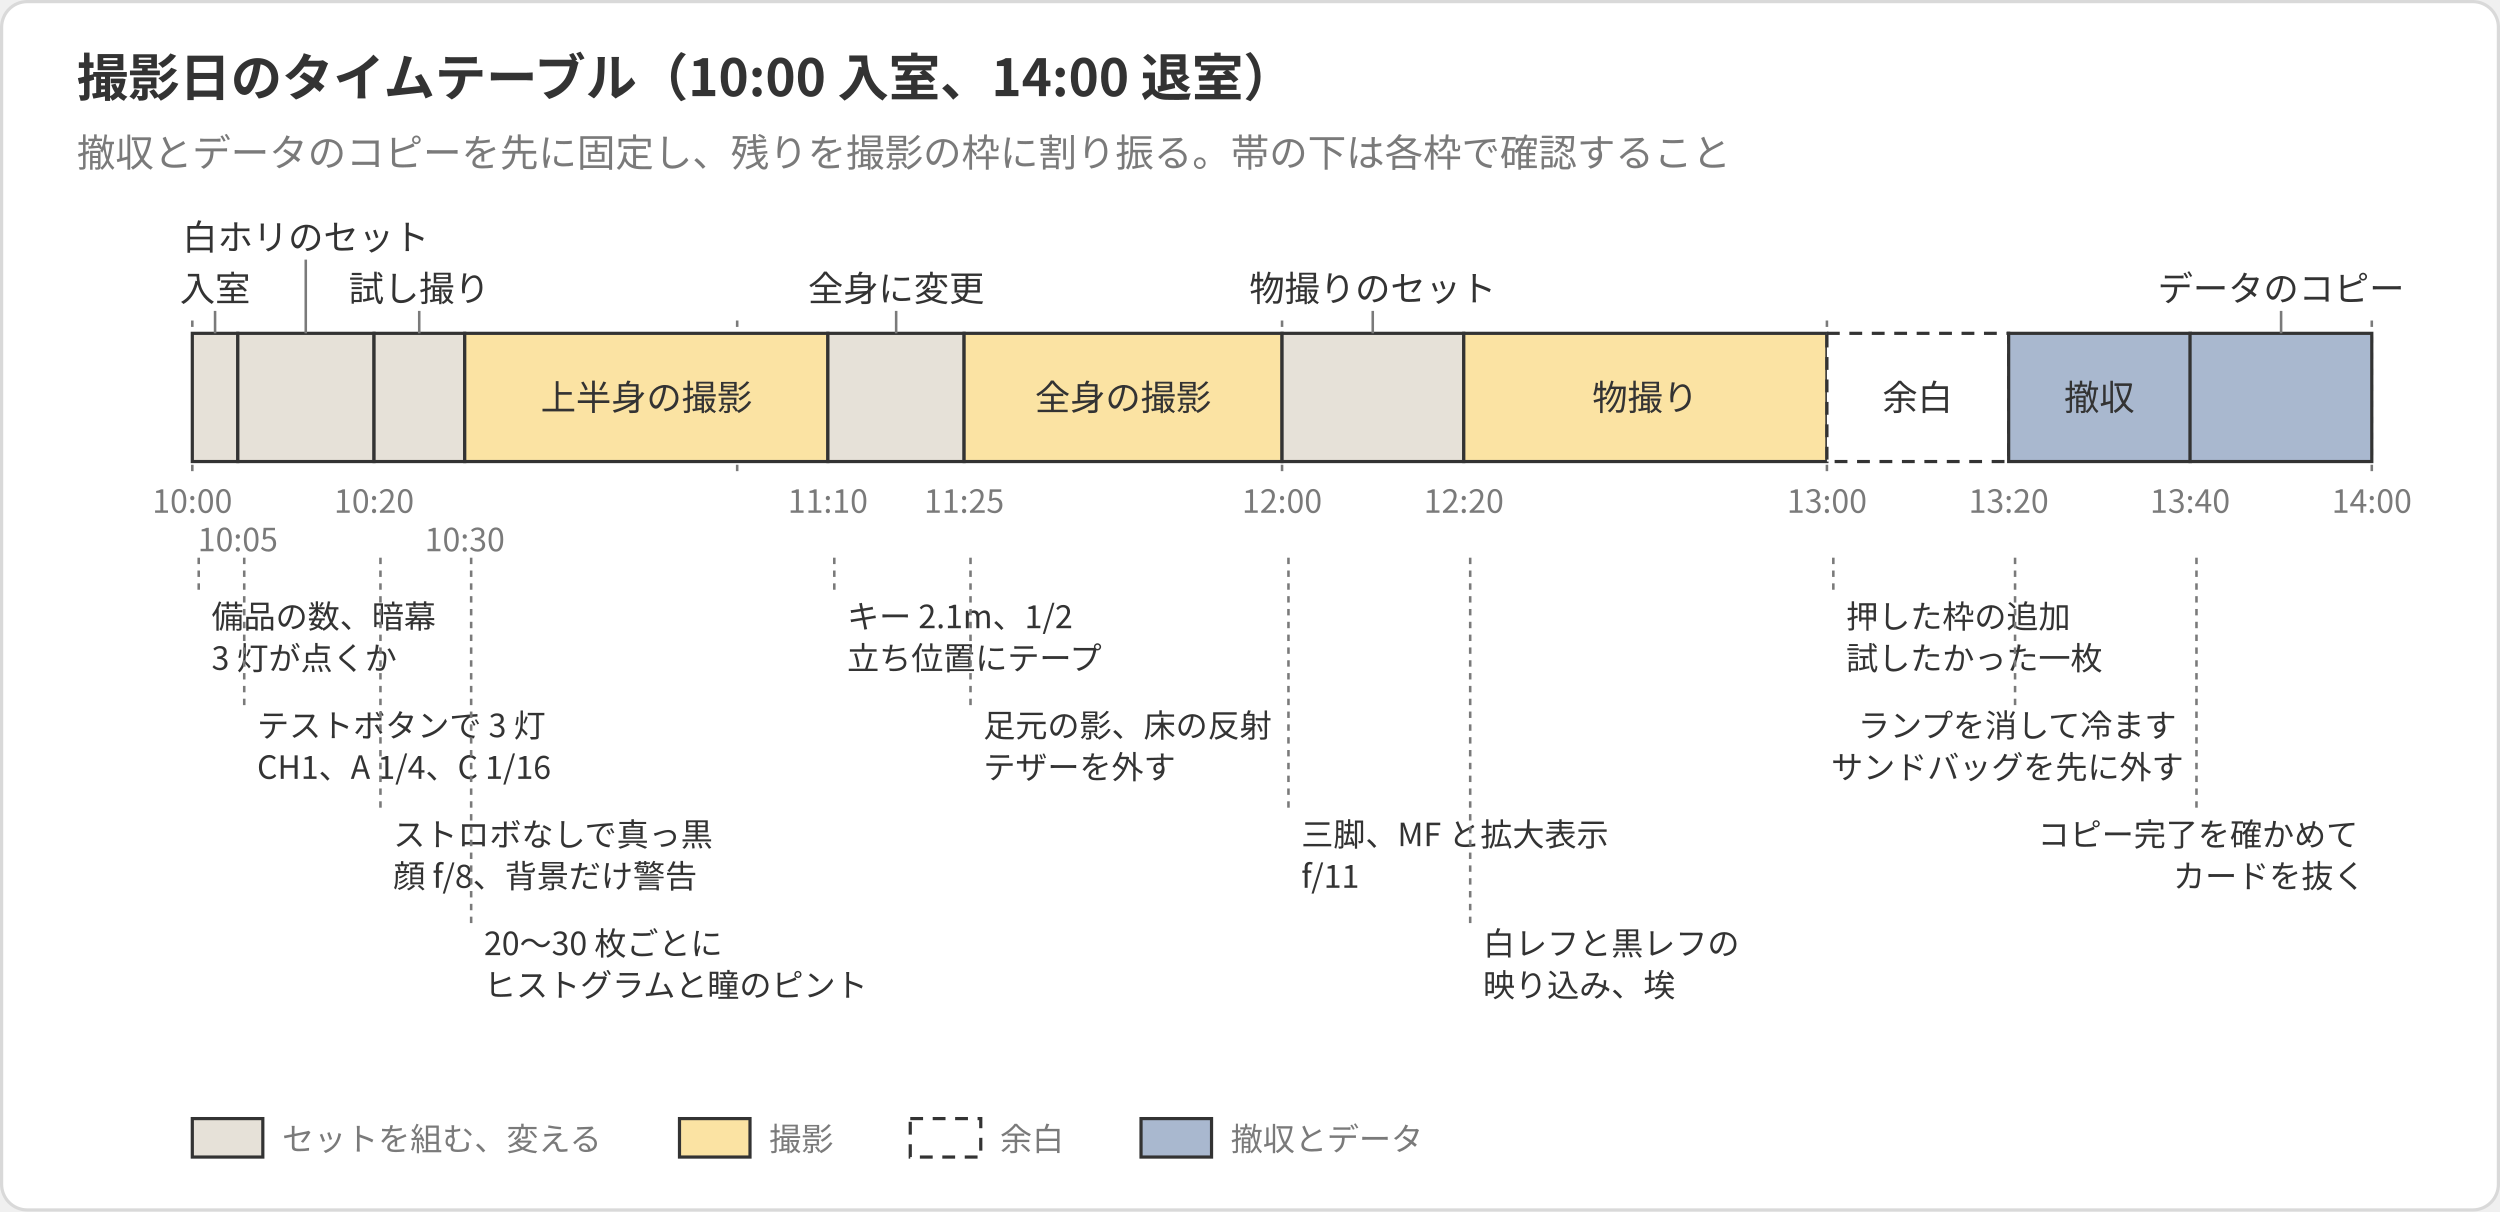
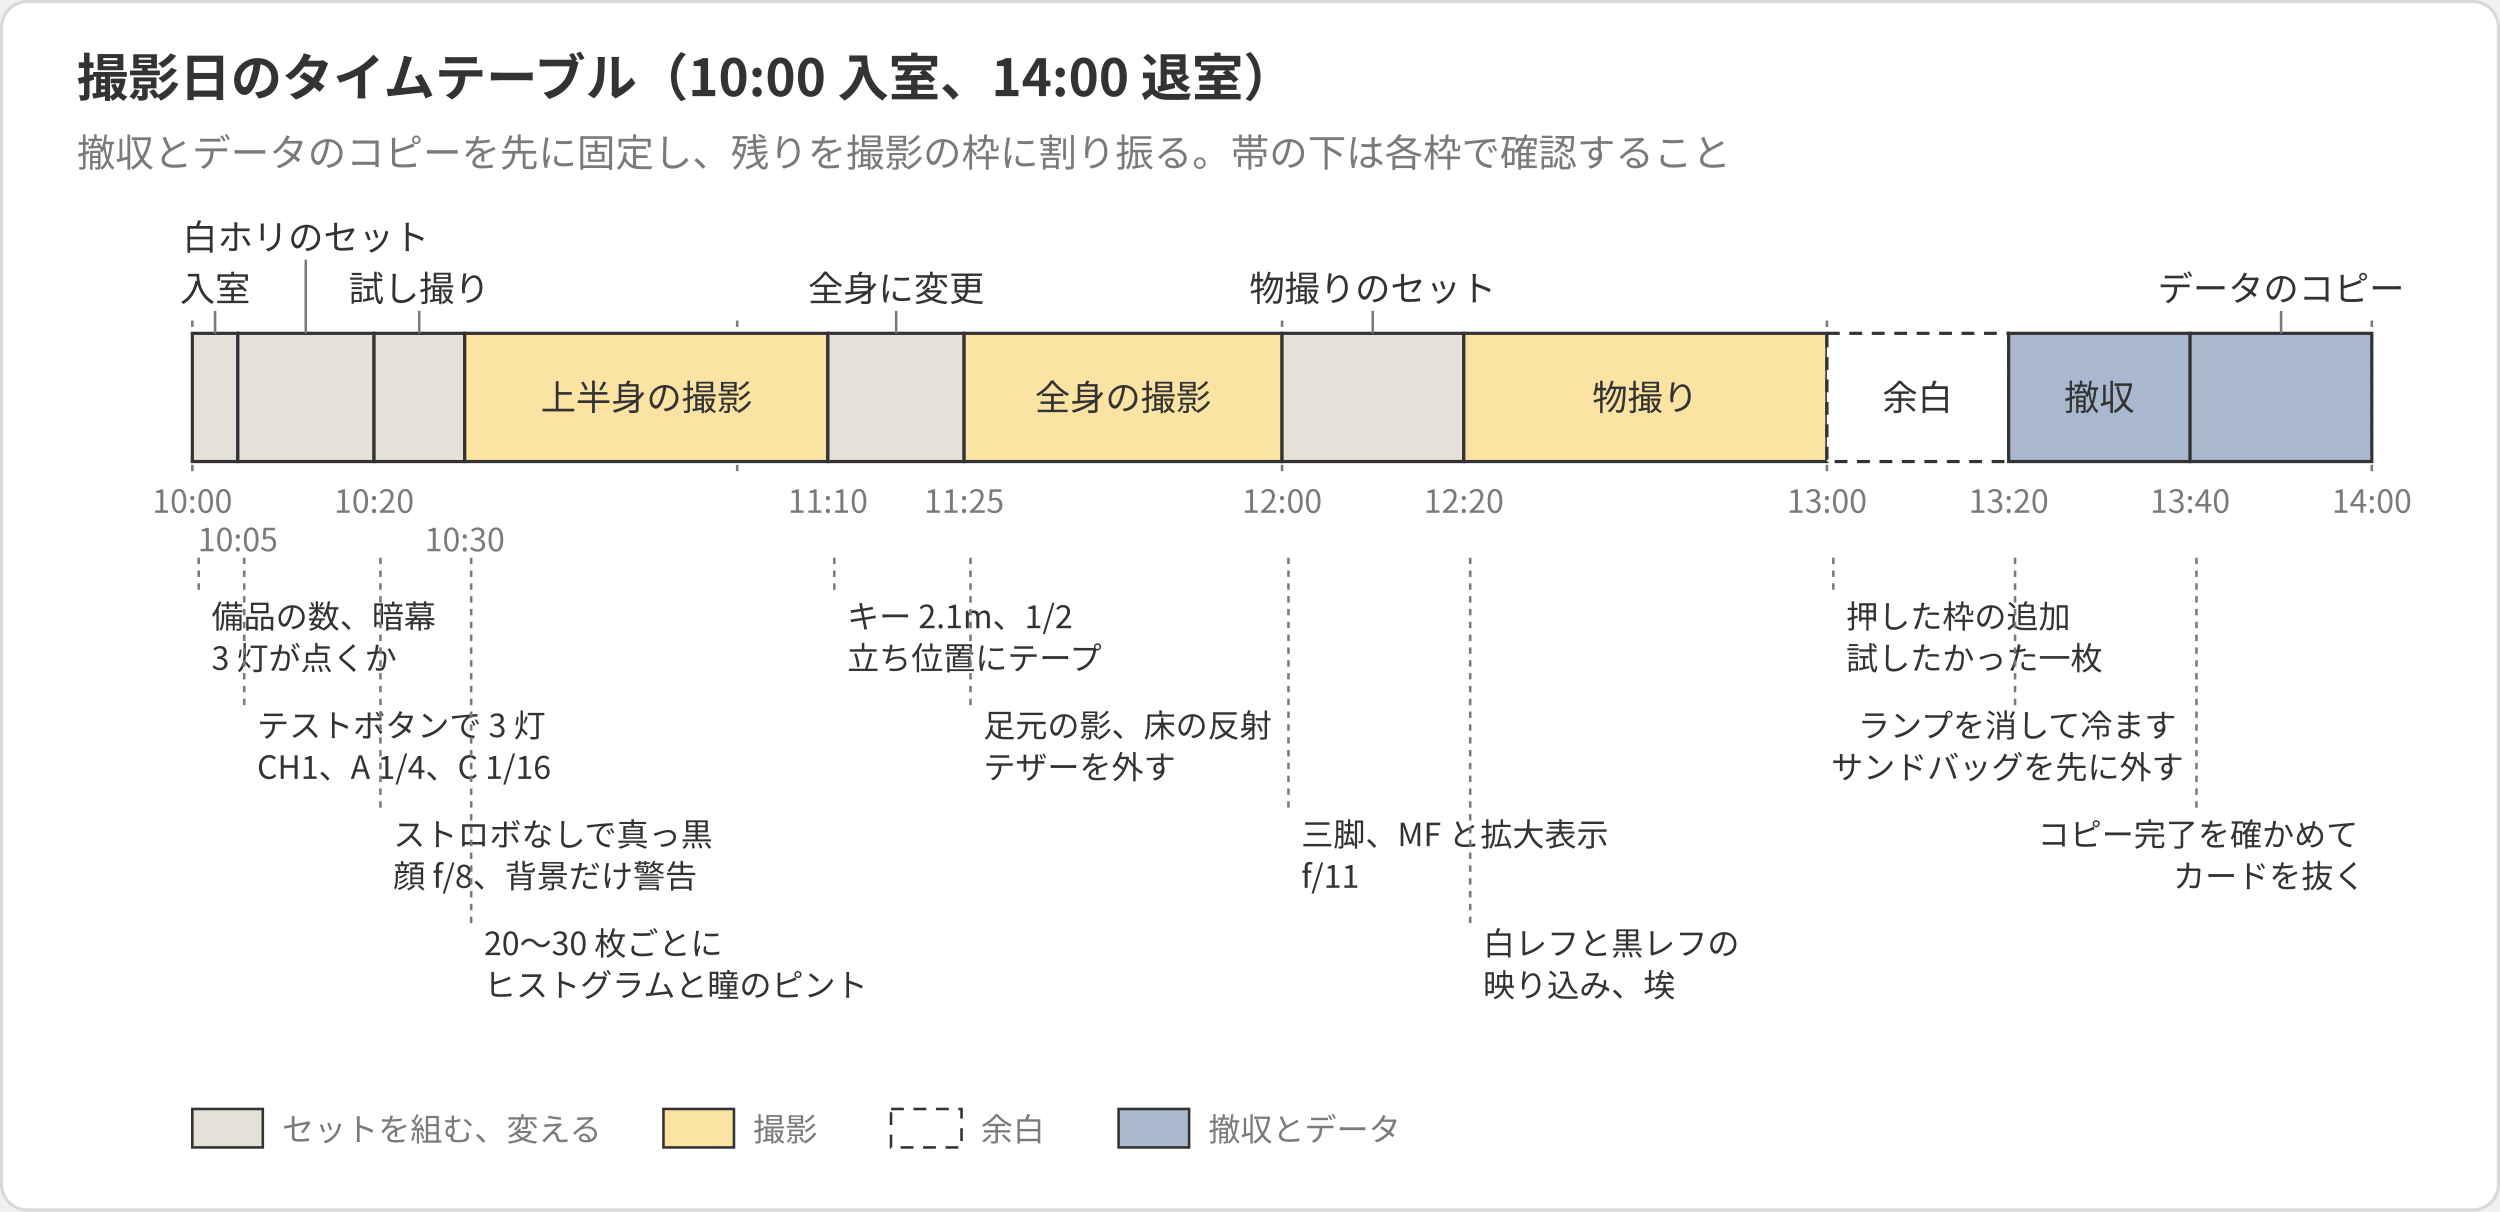
<svg xmlns="http://www.w3.org/2000/svg" viewBox="0 0 780 378" width="780" height="378" role="img" aria-label="撮影日のタイムテーブル（10:00 入室、14:00 退室）">
  <defs>
-     <marker id="arrow" viewBox="0 0 10 10" refX="9" refY="5" markerWidth="8" markerHeight="8" orient="auto-start-reverse">
-       <path d="M0,0 L10,5 L0,10 Z" fill="#333333" />
-     </marker>
-     <marker id="arrow-muted" viewBox="0 0 10 10" refX="9" refY="5" markerWidth="8" markerHeight="8" orient="auto-start-reverse">
-       <path d="M0,0 L10,5 L0,10 Z" fill="#7a7a7a" />
-     </marker>
-     <marker id="arrow-blue" viewBox="0 0 10 10" refX="9" refY="5" markerWidth="8" markerHeight="8" orient="auto-start-reverse">
-       <path d="M0,0 L10,5 L0,10 Z" fill="#2f6db5" />
-     </marker>
+     <filter id="blur" x="-30%" y="-30%" width="160%" height="160%">
+       <feGaussianBlur stdDeviation="4" />
+     </filter>
  </defs>
  <rect x="0.5" y="0.5" width="779" height="377" rx="8" fill="#ffffff" stroke="#d9d9d9" />
  <text x="24.0" y="30.0" font-family="'Noto Sans JP','Noto Sans CJK JP','Hiragino Sans','Yu Gothic','Meiryo',sans-serif" font-size="16" text-anchor="start" fill="#333333" font-weight="bold">
    <tspan x="24.0" dy="0">撮影日のタイムテーブル（10:00 入室、14:00 退室）</tspan>
  </text>
  <text x="24.0" y="52.0" font-family="'Noto Sans JP','Noto Sans CJK JP','Hiragino Sans','Yu Gothic','Meiryo',sans-serif" font-size="12" text-anchor="start" fill="#7a7a7a" font-weight="normal">
    <tspan x="24.0" dy="0">撤収とデータのコピーを先に固定し、残りを撮影の枠に割り振る。帯の下は各枠で確認すること</tspan>
  </text>
  <line x1="60.0" y1="100.0" x2="60.0" y2="148.0" stroke="#7a7a7a" stroke-width="0.8" stroke-dasharray="2 3" />
  <line x1="230.0" y1="100.0" x2="230.0" y2="148.0" stroke="#7a7a7a" stroke-width="0.8" stroke-dasharray="2 3" />
  <line x1="400.0" y1="100.0" x2="400.0" y2="148.0" stroke="#7a7a7a" stroke-width="0.8" stroke-dasharray="2 3" />
  <line x1="570.0" y1="100.0" x2="570.0" y2="148.0" stroke="#7a7a7a" stroke-width="0.8" stroke-dasharray="2 3" />
  <line x1="740.0" y1="100.0" x2="740.0" y2="148.0" stroke="#7a7a7a" stroke-width="0.8" stroke-dasharray="2 3" />
  <rect x="60.0" y="104.0" width="14.2" height="40.0" rx="0" fill="#e6e1d8" stroke="#333333" stroke-width="1" />
  <rect x="74.2" y="104.0" width="42.5" height="40.0" rx="0" fill="#e6e1d8" stroke="#333333" stroke-width="1" />
  <rect x="116.7" y="104.0" width="28.3" height="40.0" rx="0" fill="#e6e1d8" stroke="#333333" stroke-width="1" />
  <rect x="145.0" y="104.0" width="113.3" height="40.0" rx="0" fill="#fbe3a3" stroke="#333333" stroke-width="1" />
  <rect x="258.3" y="104.0" width="42.5" height="40.0" rx="0" fill="#e6e1d8" stroke="#333333" stroke-width="1" />
  <rect x="300.8" y="104.0" width="99.2" height="40.0" rx="0" fill="#fbe3a3" stroke="#333333" stroke-width="1" />
  <rect x="400.0" y="104.0" width="56.7" height="40.0" rx="0" fill="#e6e1d8" stroke="#333333" stroke-width="1" />
  <rect x="456.7" y="104.0" width="113.3" height="40.0" rx="0" fill="#fbe3a3" stroke="#333333" stroke-width="1" />
  <rect x="570.0" y="104.0" width="56.7" height="40.0" rx="0" fill="#ffffff" stroke="#333333" stroke-width="1" stroke-dasharray="4 3" />
  <rect x="626.7" y="104.0" width="56.7" height="40.0" rx="0" fill="#a9b8cf" stroke="#333333" stroke-width="1" />
  <rect x="683.3" y="104.0" width="56.7" height="40.0" rx="0" fill="#a9b8cf" stroke="#333333" stroke-width="1" />
  <line x1="67.1" y1="104.0" x2="67.1" y2="97.0" stroke="#7a7a7a" stroke-width="0.8" />
  <text x="67.1" y="94.0" font-family="'Noto Sans JP','Noto Sans CJK JP','Hiragino Sans','Yu Gothic','Meiryo',sans-serif" font-size="11" text-anchor="middle" fill="#333333" font-weight="normal">
    <tspan x="67.1" dy="0">入室</tspan>
  </text>
  <line x1="95.4" y1="104.0" x2="95.4" y2="81.0" stroke="#7a7a7a" stroke-width="0.8" />
  <text x="95.4" y="78.0" font-family="'Noto Sans JP','Noto Sans CJK JP','Hiragino Sans','Yu Gothic','Meiryo',sans-serif" font-size="11" text-anchor="middle" fill="#333333" font-weight="normal">
    <tspan x="95.4" dy="0">白ホリのセット</tspan>
  </text>
  <line x1="130.8" y1="104.0" x2="130.8" y2="97.0" stroke="#7a7a7a" stroke-width="0.8" />
  <text x="130.8" y="94.0" font-family="'Noto Sans JP','Noto Sans CJK JP','Hiragino Sans','Yu Gothic','Meiryo',sans-serif" font-size="11" text-anchor="middle" fill="#333333" font-weight="normal">
    <tspan x="130.8" dy="0">試し撮り</tspan>
  </text>
  <text x="201.7" y="128.0" font-family="'Noto Sans JP','Noto Sans CJK JP','Hiragino Sans','Yu Gothic','Meiryo',sans-serif" font-size="11" text-anchor="middle" fill="#333333" font-weight="normal">
    <tspan x="201.7" dy="0">上半身の撮影</tspan>
  </text>
  <line x1="279.6" y1="104.0" x2="279.6" y2="97.0" stroke="#7a7a7a" stroke-width="0.8" />
  <text x="279.6" y="94.0" font-family="'Noto Sans JP','Noto Sans CJK JP','Hiragino Sans','Yu Gothic','Meiryo',sans-serif" font-size="11" text-anchor="middle" fill="#333333" font-weight="normal">
    <tspan x="279.6" dy="0">全身に変更</tspan>
  </text>
  <text x="350.4" y="128.0" font-family="'Noto Sans JP','Noto Sans CJK JP','Hiragino Sans','Yu Gothic','Meiryo',sans-serif" font-size="11" text-anchor="middle" fill="#333333" font-weight="normal">
    <tspan x="350.4" dy="0">全身の撮影</tspan>
  </text>
  <line x1="428.3" y1="104.0" x2="428.3" y2="97.0" stroke="#7a7a7a" stroke-width="0.8" />
  <text x="428.3" y="94.0" font-family="'Noto Sans JP','Noto Sans CJK JP','Hiragino Sans','Yu Gothic','Meiryo',sans-serif" font-size="11" text-anchor="middle" fill="#333333" font-weight="normal">
    <tspan x="428.3" dy="0">物撮りのセット</tspan>
  </text>
  <text x="513.3" y="128.0" font-family="'Noto Sans JP','Noto Sans CJK JP','Hiragino Sans','Yu Gothic','Meiryo',sans-serif" font-size="11" text-anchor="middle" fill="#333333" font-weight="normal">
    <tspan x="513.3" dy="0">物撮り</tspan>
  </text>
  <text x="598.3" y="128.0" font-family="'Noto Sans JP','Noto Sans CJK JP','Hiragino Sans','Yu Gothic','Meiryo',sans-serif" font-size="11" text-anchor="middle" fill="#333333" font-weight="normal">
    <tspan x="598.3" dy="0">余白</tspan>
  </text>
  <text x="655.0" y="128.0" font-family="'Noto Sans JP','Noto Sans CJK JP','Hiragino Sans','Yu Gothic','Meiryo',sans-serif" font-size="11" text-anchor="middle" fill="#333333" font-weight="normal">
    <tspan x="655.0" dy="0">撤収</tspan>
  </text>
  <line x1="711.7" y1="104.0" x2="711.7" y2="97.0" stroke="#7a7a7a" stroke-width="0.8" />
  <text x="711.7" y="94.0" font-family="'Noto Sans JP','Noto Sans CJK JP','Hiragino Sans','Yu Gothic','Meiryo',sans-serif" font-size="11" text-anchor="middle" fill="#333333" font-weight="normal">
    <tspan x="711.7" dy="0">データのコピー</tspan>
  </text>
  <text x="60.0" y="160.0" font-family="'Noto Sans JP','Noto Sans CJK JP','Hiragino Sans','Yu Gothic','Meiryo',sans-serif" font-size="10" text-anchor="middle" fill="#7a7a7a" font-weight="normal">
    <tspan x="60.0" dy="0">10:00</tspan>
  </text>
  <text x="74.2" y="172.0" font-family="'Noto Sans JP','Noto Sans CJK JP','Hiragino Sans','Yu Gothic','Meiryo',sans-serif" font-size="10" text-anchor="middle" fill="#7a7a7a" font-weight="normal">
    <tspan x="74.2" dy="0">10:05</tspan>
  </text>
  <text x="116.7" y="160.0" font-family="'Noto Sans JP','Noto Sans CJK JP','Hiragino Sans','Yu Gothic','Meiryo',sans-serif" font-size="10" text-anchor="middle" fill="#7a7a7a" font-weight="normal">
    <tspan x="116.7" dy="0">10:20</tspan>
  </text>
  <text x="145.0" y="172.0" font-family="'Noto Sans JP','Noto Sans CJK JP','Hiragino Sans','Yu Gothic','Meiryo',sans-serif" font-size="10" text-anchor="middle" fill="#7a7a7a" font-weight="normal">
    <tspan x="145.0" dy="0">10:30</tspan>
  </text>
  <text x="258.3" y="160.0" font-family="'Noto Sans JP','Noto Sans CJK JP','Hiragino Sans','Yu Gothic','Meiryo',sans-serif" font-size="10" text-anchor="middle" fill="#7a7a7a" font-weight="normal">
    <tspan x="258.3" dy="0">11:10</tspan>
  </text>
  <text x="300.8" y="160.0" font-family="'Noto Sans JP','Noto Sans CJK JP','Hiragino Sans','Yu Gothic','Meiryo',sans-serif" font-size="10" text-anchor="middle" fill="#7a7a7a" font-weight="normal">
    <tspan x="300.8" dy="0">11:25</tspan>
  </text>
  <text x="400.0" y="160.0" font-family="'Noto Sans JP','Noto Sans CJK JP','Hiragino Sans','Yu Gothic','Meiryo',sans-serif" font-size="10" text-anchor="middle" fill="#7a7a7a" font-weight="normal">
    <tspan x="400.0" dy="0">12:00</tspan>
  </text>
  <text x="456.7" y="160.0" font-family="'Noto Sans JP','Noto Sans CJK JP','Hiragino Sans','Yu Gothic','Meiryo',sans-serif" font-size="10" text-anchor="middle" fill="#7a7a7a" font-weight="normal">
    <tspan x="456.7" dy="0">12:20</tspan>
  </text>
  <text x="570.0" y="160.0" font-family="'Noto Sans JP','Noto Sans CJK JP','Hiragino Sans','Yu Gothic','Meiryo',sans-serif" font-size="10" text-anchor="middle" fill="#7a7a7a" font-weight="normal">
    <tspan x="570.0" dy="0">13:00</tspan>
  </text>
  <text x="626.7" y="160.0" font-family="'Noto Sans JP','Noto Sans CJK JP','Hiragino Sans','Yu Gothic','Meiryo',sans-serif" font-size="10" text-anchor="middle" fill="#7a7a7a" font-weight="normal">
    <tspan x="626.7" dy="0">13:20</tspan>
  </text>
  <text x="683.3" y="160.0" font-family="'Noto Sans JP','Noto Sans CJK JP','Hiragino Sans','Yu Gothic','Meiryo',sans-serif" font-size="10" text-anchor="middle" fill="#7a7a7a" font-weight="normal">
    <tspan x="683.3" dy="0">13:40</tspan>
  </text>
  <text x="740.0" y="160.0" font-family="'Noto Sans JP','Noto Sans CJK JP','Hiragino Sans','Yu Gothic','Meiryo',sans-serif" font-size="10" text-anchor="middle" fill="#7a7a7a" font-weight="normal">
    <tspan x="740.0" dy="0">14:00</tspan>
  </text>
  <line x1="62.0" y1="174.0" x2="62.0" y2="186.0" stroke="#7a7a7a" stroke-width="0.8" stroke-dasharray="2 2" />
  <text x="66.0" y="196.0" font-family="'Noto Sans JP','Noto Sans CJK JP','Hiragino Sans','Yu Gothic','Meiryo',sans-serif" font-size="10" text-anchor="start" fill="#333333" font-weight="normal">
    <tspan x="66.0" dy="0">備品の数、暗幕</tspan>
    <tspan x="66.0" dy="13.0">3 灯が点くか</tspan>
  </text>
  <line x1="76.2" y1="174.0" x2="76.2" y2="220.0" stroke="#7a7a7a" stroke-width="0.8" stroke-dasharray="2 2" />
  <text x="80.2" y="230.0" font-family="'Noto Sans JP','Noto Sans CJK JP','Hiragino Sans','Yu Gothic','Meiryo',sans-serif" font-size="10" text-anchor="start" fill="#333333" font-weight="normal">
    <tspan x="80.2" dy="0">テストボタンで 3 灯</tspan>
    <tspan x="80.2" dy="13.0">CH1、A 1/4、C 1/16</tspan>
  </text>
  <line x1="118.7" y1="174.0" x2="118.7" y2="254.0" stroke="#7a7a7a" stroke-width="0.8" stroke-dasharray="2 2" />
  <text x="122.7" y="264.0" font-family="'Noto Sans JP','Noto Sans CJK JP','Hiragino Sans','Yu Gothic','Meiryo',sans-serif" font-size="10" text-anchor="start" fill="#333333" font-weight="normal">
    <tspan x="122.7" dy="0">ストロボなしで真っ黒</tspan>
    <tspan x="122.7" dy="13.0">顔 f/8、背景だけ警告</tspan>
  </text>
  <line x1="147.0" y1="174.0" x2="147.0" y2="288.0" stroke="#7a7a7a" stroke-width="0.8" stroke-dasharray="2 2" />
  <text x="151.0" y="298.0" font-family="'Noto Sans JP','Noto Sans CJK JP','Hiragino Sans','Yu Gothic','Meiryo',sans-serif" font-size="10" text-anchor="start" fill="#333333" font-weight="normal">
    <tspan x="151.0" dy="0">20〜30 枚ごとに</tspan>
    <tspan x="151.0" dy="13.0">ヒストグラムと瞳のピント</tspan>
  </text>
  <line x1="260.3" y1="174.0" x2="260.3" y2="186.0" stroke="#7a7a7a" stroke-width="0.8" stroke-dasharray="2 2" />
  <text x="264.3" y="196.0" font-family="'Noto Sans JP','Noto Sans CJK JP','Hiragino Sans','Yu Gothic','Meiryo',sans-serif" font-size="10" text-anchor="start" fill="#333333" font-weight="normal">
    <tspan x="264.3" dy="0">キー 2.1m、1/2</tspan>
    <tspan x="264.3" dy="13.0">立ち位置にテープ</tspan>
  </text>
  <line x1="302.8" y1="174.0" x2="302.8" y2="220.0" stroke="#7a7a7a" stroke-width="0.8" stroke-dasharray="2 2" />
  <text x="306.8" y="230.0" font-family="'Noto Sans JP','Noto Sans CJK JP','Hiragino Sans','Yu Gothic','Meiryo',sans-serif" font-size="10" text-anchor="start" fill="#333333" font-weight="normal">
    <tspan x="306.8" dy="0">足元の影、床の反射</tspan>
    <tspan x="306.8" dy="13.0">テザーを外す</tspan>
  </text>
  <line x1="402.0" y1="174.0" x2="402.0" y2="254.0" stroke="#7a7a7a" stroke-width="0.8" stroke-dasharray="2 2" />
  <text x="406.0" y="264.0" font-family="'Noto Sans JP','Noto Sans CJK JP','Hiragino Sans','Yu Gothic','Meiryo',sans-serif" font-size="10" text-anchor="start" fill="#333333" font-weight="normal">
    <tspan x="406.0" dy="0">三脚、MF と拡大表示</tspan>
    <tspan x="406.0" dy="13.0">f/11</tspan>
  </text>
  <line x1="458.7" y1="174.0" x2="458.7" y2="288.0" stroke="#7a7a7a" stroke-width="0.8" stroke-dasharray="2 2" />
  <text x="462.7" y="298.0" font-family="'Noto Sans JP','Noto Sans CJK JP','Hiragino Sans','Yu Gothic','Meiryo',sans-serif" font-size="10" text-anchor="start" fill="#333333" font-weight="normal">
    <tspan x="462.7" dy="0">白レフと黒レフの</tspan>
    <tspan x="462.7" dy="13.0">映り込み、埃</tspan>
  </text>
  <line x1="572.0" y1="174.0" x2="572.0" y2="186.0" stroke="#7a7a7a" stroke-width="0.8" stroke-dasharray="2 2" />
  <text x="576.0" y="196.0" font-family="'Noto Sans JP','Noto Sans CJK JP','Hiragino Sans','Yu Gothic','Meiryo',sans-serif" font-size="10" text-anchor="start" fill="#333333" font-weight="normal">
    <tspan x="576.0" dy="0">押した枠の追加</tspan>
    <tspan x="576.0" dy="13.0">試したかった一枚</tspan>
  </text>
  <line x1="628.7" y1="174.0" x2="628.7" y2="220.0" stroke="#7a7a7a" stroke-width="0.8" stroke-dasharray="2 2" />
  <text x="681.3" y="230.0" font-family="'Noto Sans JP','Noto Sans CJK JP','Hiragino Sans','Yu Gothic','Meiryo',sans-serif" font-size="10" text-anchor="end" fill="#333333" font-weight="normal">
    <tspan x="681.3" dy="0">ランプを消して冷ます</tspan>
    <tspan x="681.3" dy="13.0">サンドバッグを先に外す</tspan>
  </text>
  <line x1="685.3" y1="174.0" x2="685.3" y2="254.0" stroke="#7a7a7a" stroke-width="0.8" stroke-dasharray="2 2" />
  <text x="738.0" y="264.0" font-family="'Noto Sans JP','Noto Sans CJK JP','Hiragino Sans','Yu Gothic','Meiryo',sans-serif" font-size="10" text-anchor="end" fill="#333333" font-weight="normal">
    <tspan x="738.0" dy="0">コピー完了を確かめて</tspan>
    <tspan x="738.0" dy="13.0">カードを抜く</tspan>
  </text>
-   <rect x="60.0" y="349.0" width="22.0" height="12.0" rx="0" fill="#e6e1d8" stroke="#333333" stroke-width="1" />
-   <text x="88.0" y="359.0" font-family="'Noto Sans JP','Noto Sans CJK JP','Hiragino Sans','Yu Gothic','Meiryo',sans-serif" font-size="10" text-anchor="start" fill="#7a7a7a" font-weight="normal">
+   <rect x="60.0" y="346.0" width="22.0" height="12.0" rx="0" fill="#e6e1d8" stroke="#333333" stroke-width="0.8" />
+   <text x="88.0" y="356.0" font-family="'Noto Sans JP','Noto Sans CJK JP','Hiragino Sans','Yu Gothic','Meiryo',sans-serif" font-size="10" text-anchor="start" fill="#7a7a7a" font-weight="normal">
    <tspan x="88.0" dy="0">セットを組む、変える</tspan>
  </text>
-   <rect x="212.0" y="349.0" width="22.0" height="12.0" rx="0" fill="#fbe3a3" stroke="#333333" stroke-width="1" />
-   <text x="240.0" y="359.0" font-family="'Noto Sans JP','Noto Sans CJK JP','Hiragino Sans','Yu Gothic','Meiryo',sans-serif" font-size="10" text-anchor="start" fill="#7a7a7a" font-weight="normal">
-     <tspan x="240.0" dy="0">撮影</tspan>
+   <rect x="207.0" y="346.0" width="22.0" height="12.0" rx="0" fill="#fbe3a3" stroke="#333333" stroke-width="0.8" />
+   <text x="235.0" y="356.0" font-family="'Noto Sans JP','Noto Sans CJK JP','Hiragino Sans','Yu Gothic','Meiryo',sans-serif" font-size="10" text-anchor="start" fill="#7a7a7a" font-weight="normal">
+     <tspan x="235.0" dy="0">撮影</tspan>
  </text>
-   <rect x="284.0" y="349.0" width="22.0" height="12.0" rx="0" fill="#ffffff" stroke="#333333" stroke-width="1" stroke-dasharray="4 3" />
-   <text x="312.0" y="359.0" font-family="'Noto Sans JP','Noto Sans CJK JP','Hiragino Sans','Yu Gothic','Meiryo',sans-serif" font-size="10" text-anchor="start" fill="#7a7a7a" font-weight="normal">
-     <tspan x="312.0" dy="0">余白</tspan>
+   <rect x="278.0" y="346.0" width="22.0" height="12.0" rx="0" fill="#ffffff" stroke="#333333" stroke-width="0.8" stroke-dasharray="4 3" />
+   <text x="306.0" y="356.0" font-family="'Noto Sans JP','Noto Sans CJK JP','Hiragino Sans','Yu Gothic','Meiryo',sans-serif" font-size="10" text-anchor="start" fill="#7a7a7a" font-weight="normal">
+     <tspan x="306.0" dy="0">余白</tspan>
  </text>
-   <rect x="356.0" y="349.0" width="22.0" height="12.0" rx="0" fill="#a9b8cf" stroke="#333333" stroke-width="1" />
-   <text x="384.0" y="359.0" font-family="'Noto Sans JP','Noto Sans CJK JP','Hiragino Sans','Yu Gothic','Meiryo',sans-serif" font-size="10" text-anchor="start" fill="#7a7a7a" font-weight="normal">
-     <tspan x="384.0" dy="0">撤収とデータ</tspan>
+   <rect x="349.0" y="346.0" width="22.0" height="12.0" rx="0" fill="#a9b8cf" stroke="#333333" stroke-width="0.8" />
+   <text x="377.0" y="356.0" font-family="'Noto Sans JP','Noto Sans CJK JP','Hiragino Sans','Yu Gothic','Meiryo',sans-serif" font-size="10" text-anchor="start" fill="#7a7a7a" font-weight="normal">
+     <tspan x="377.0" dy="0">撤収とデータ</tspan>
  </text>
</svg>
